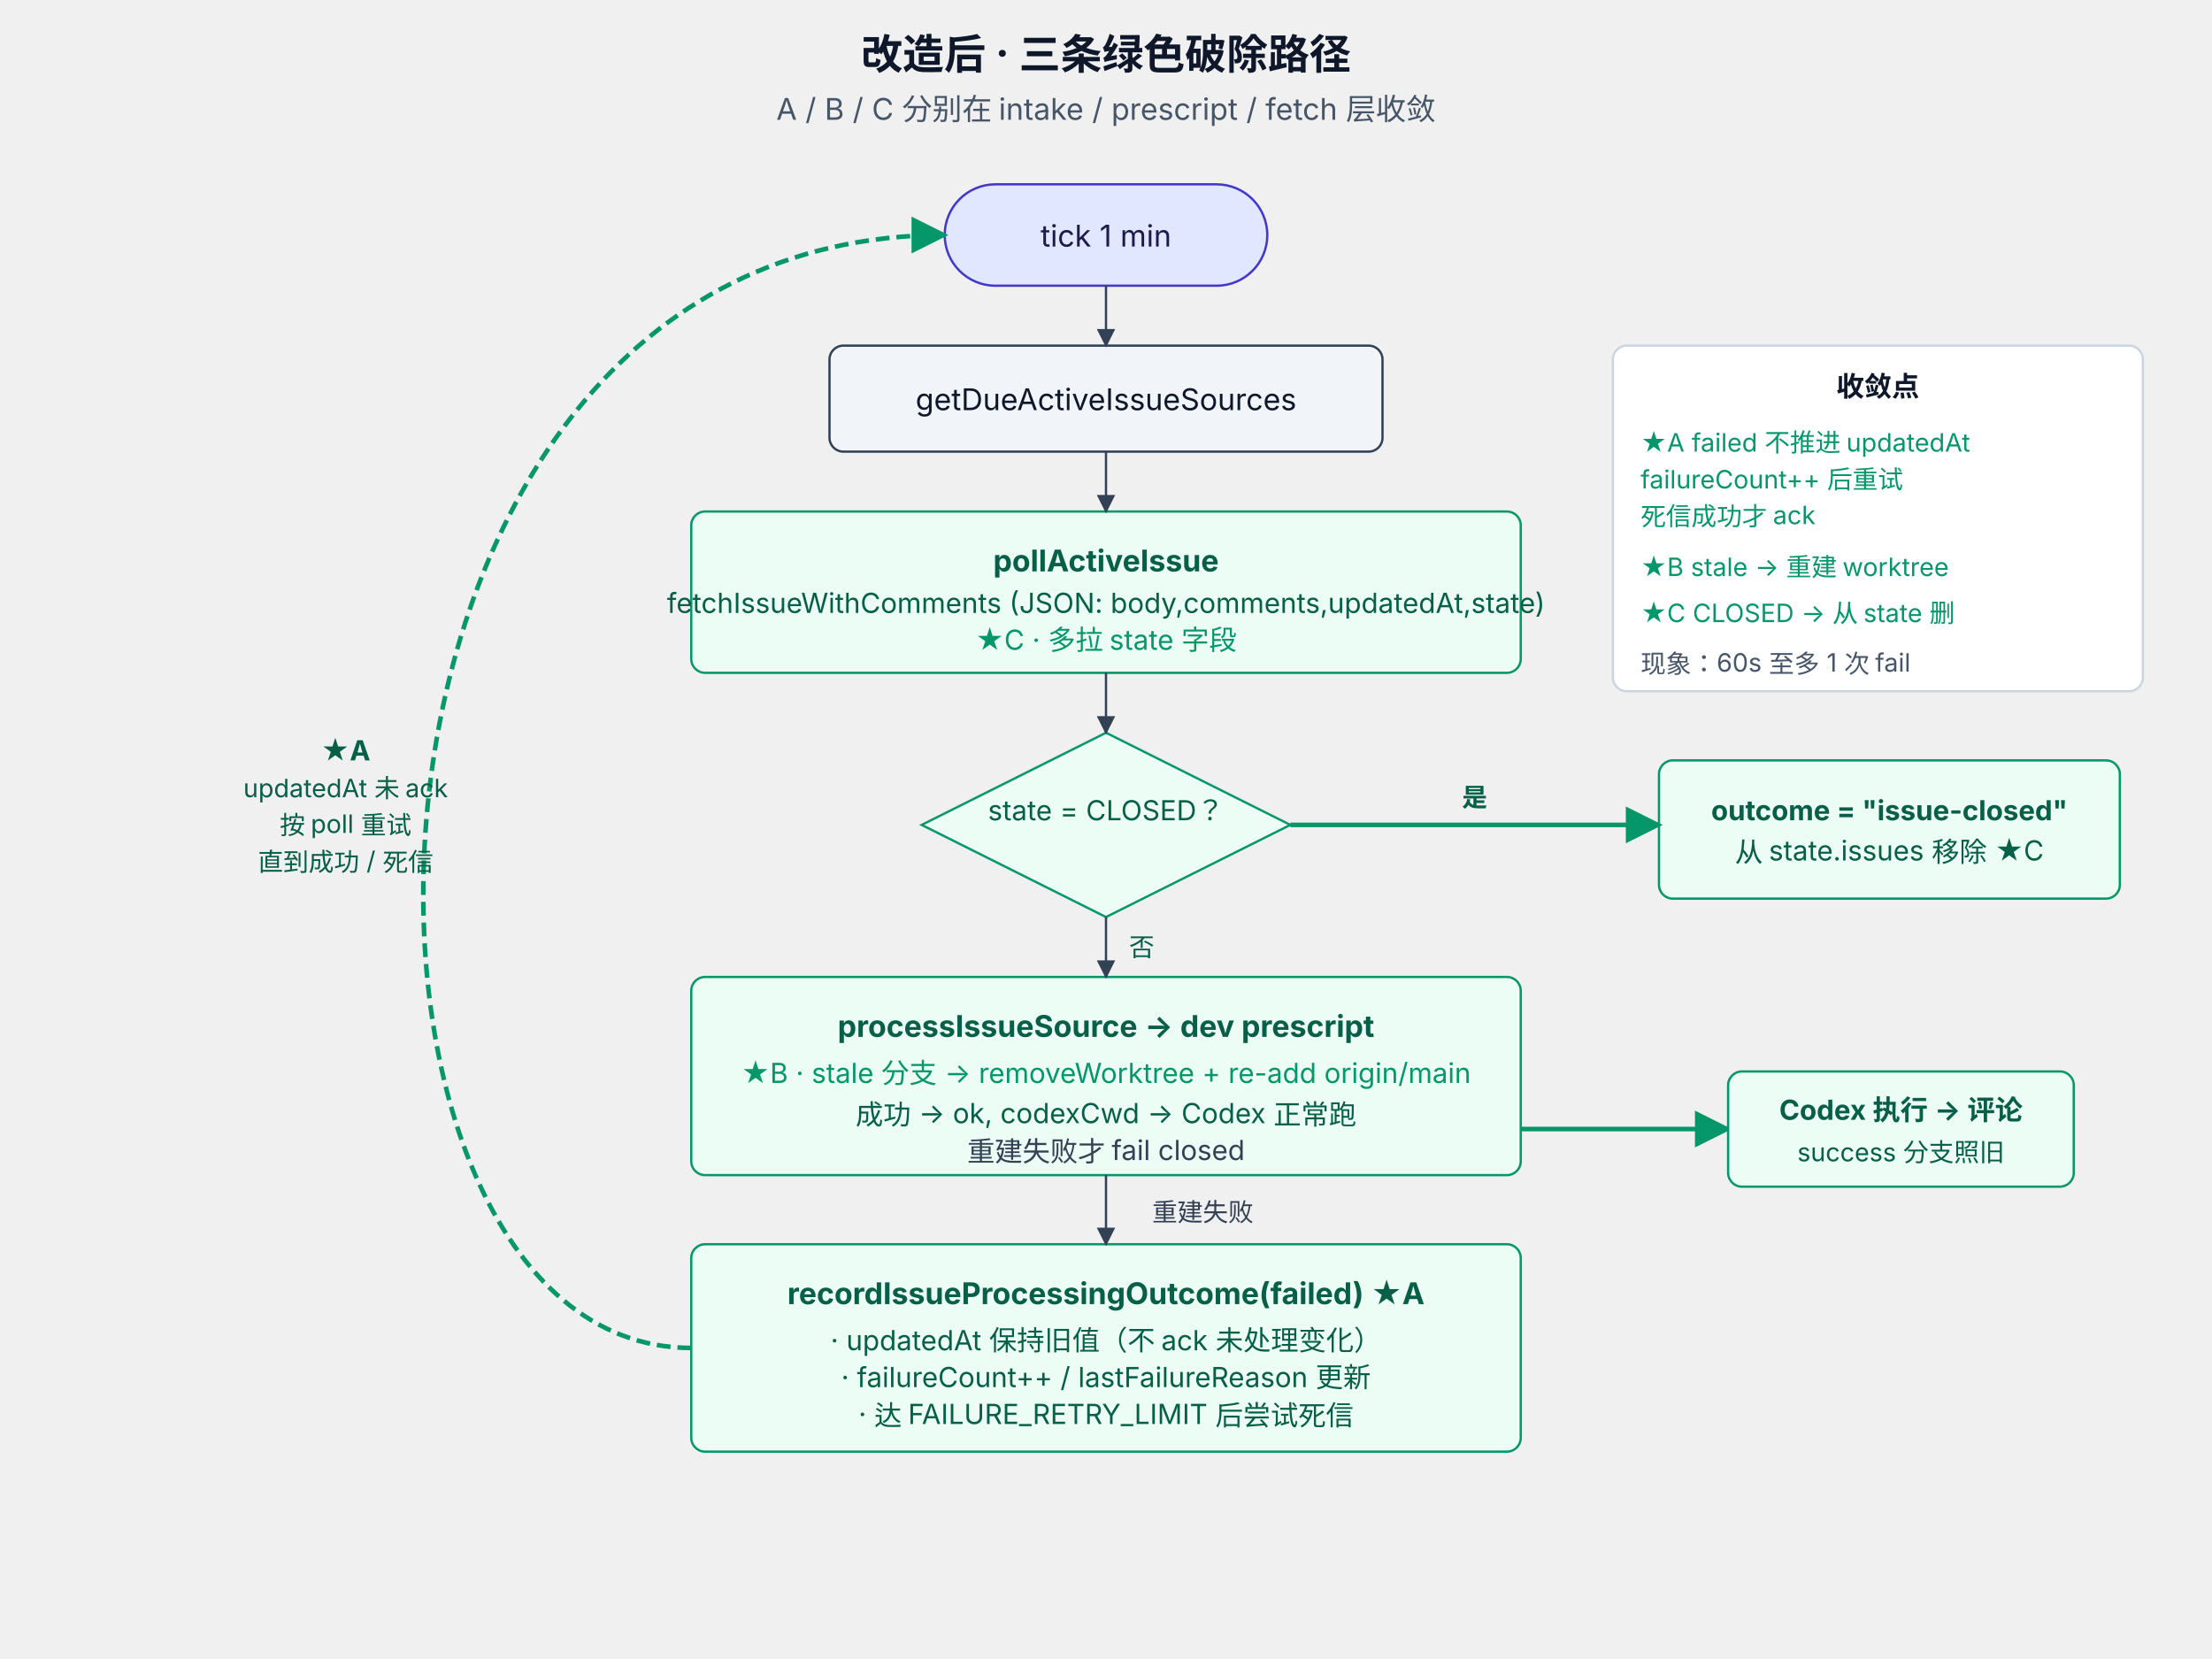
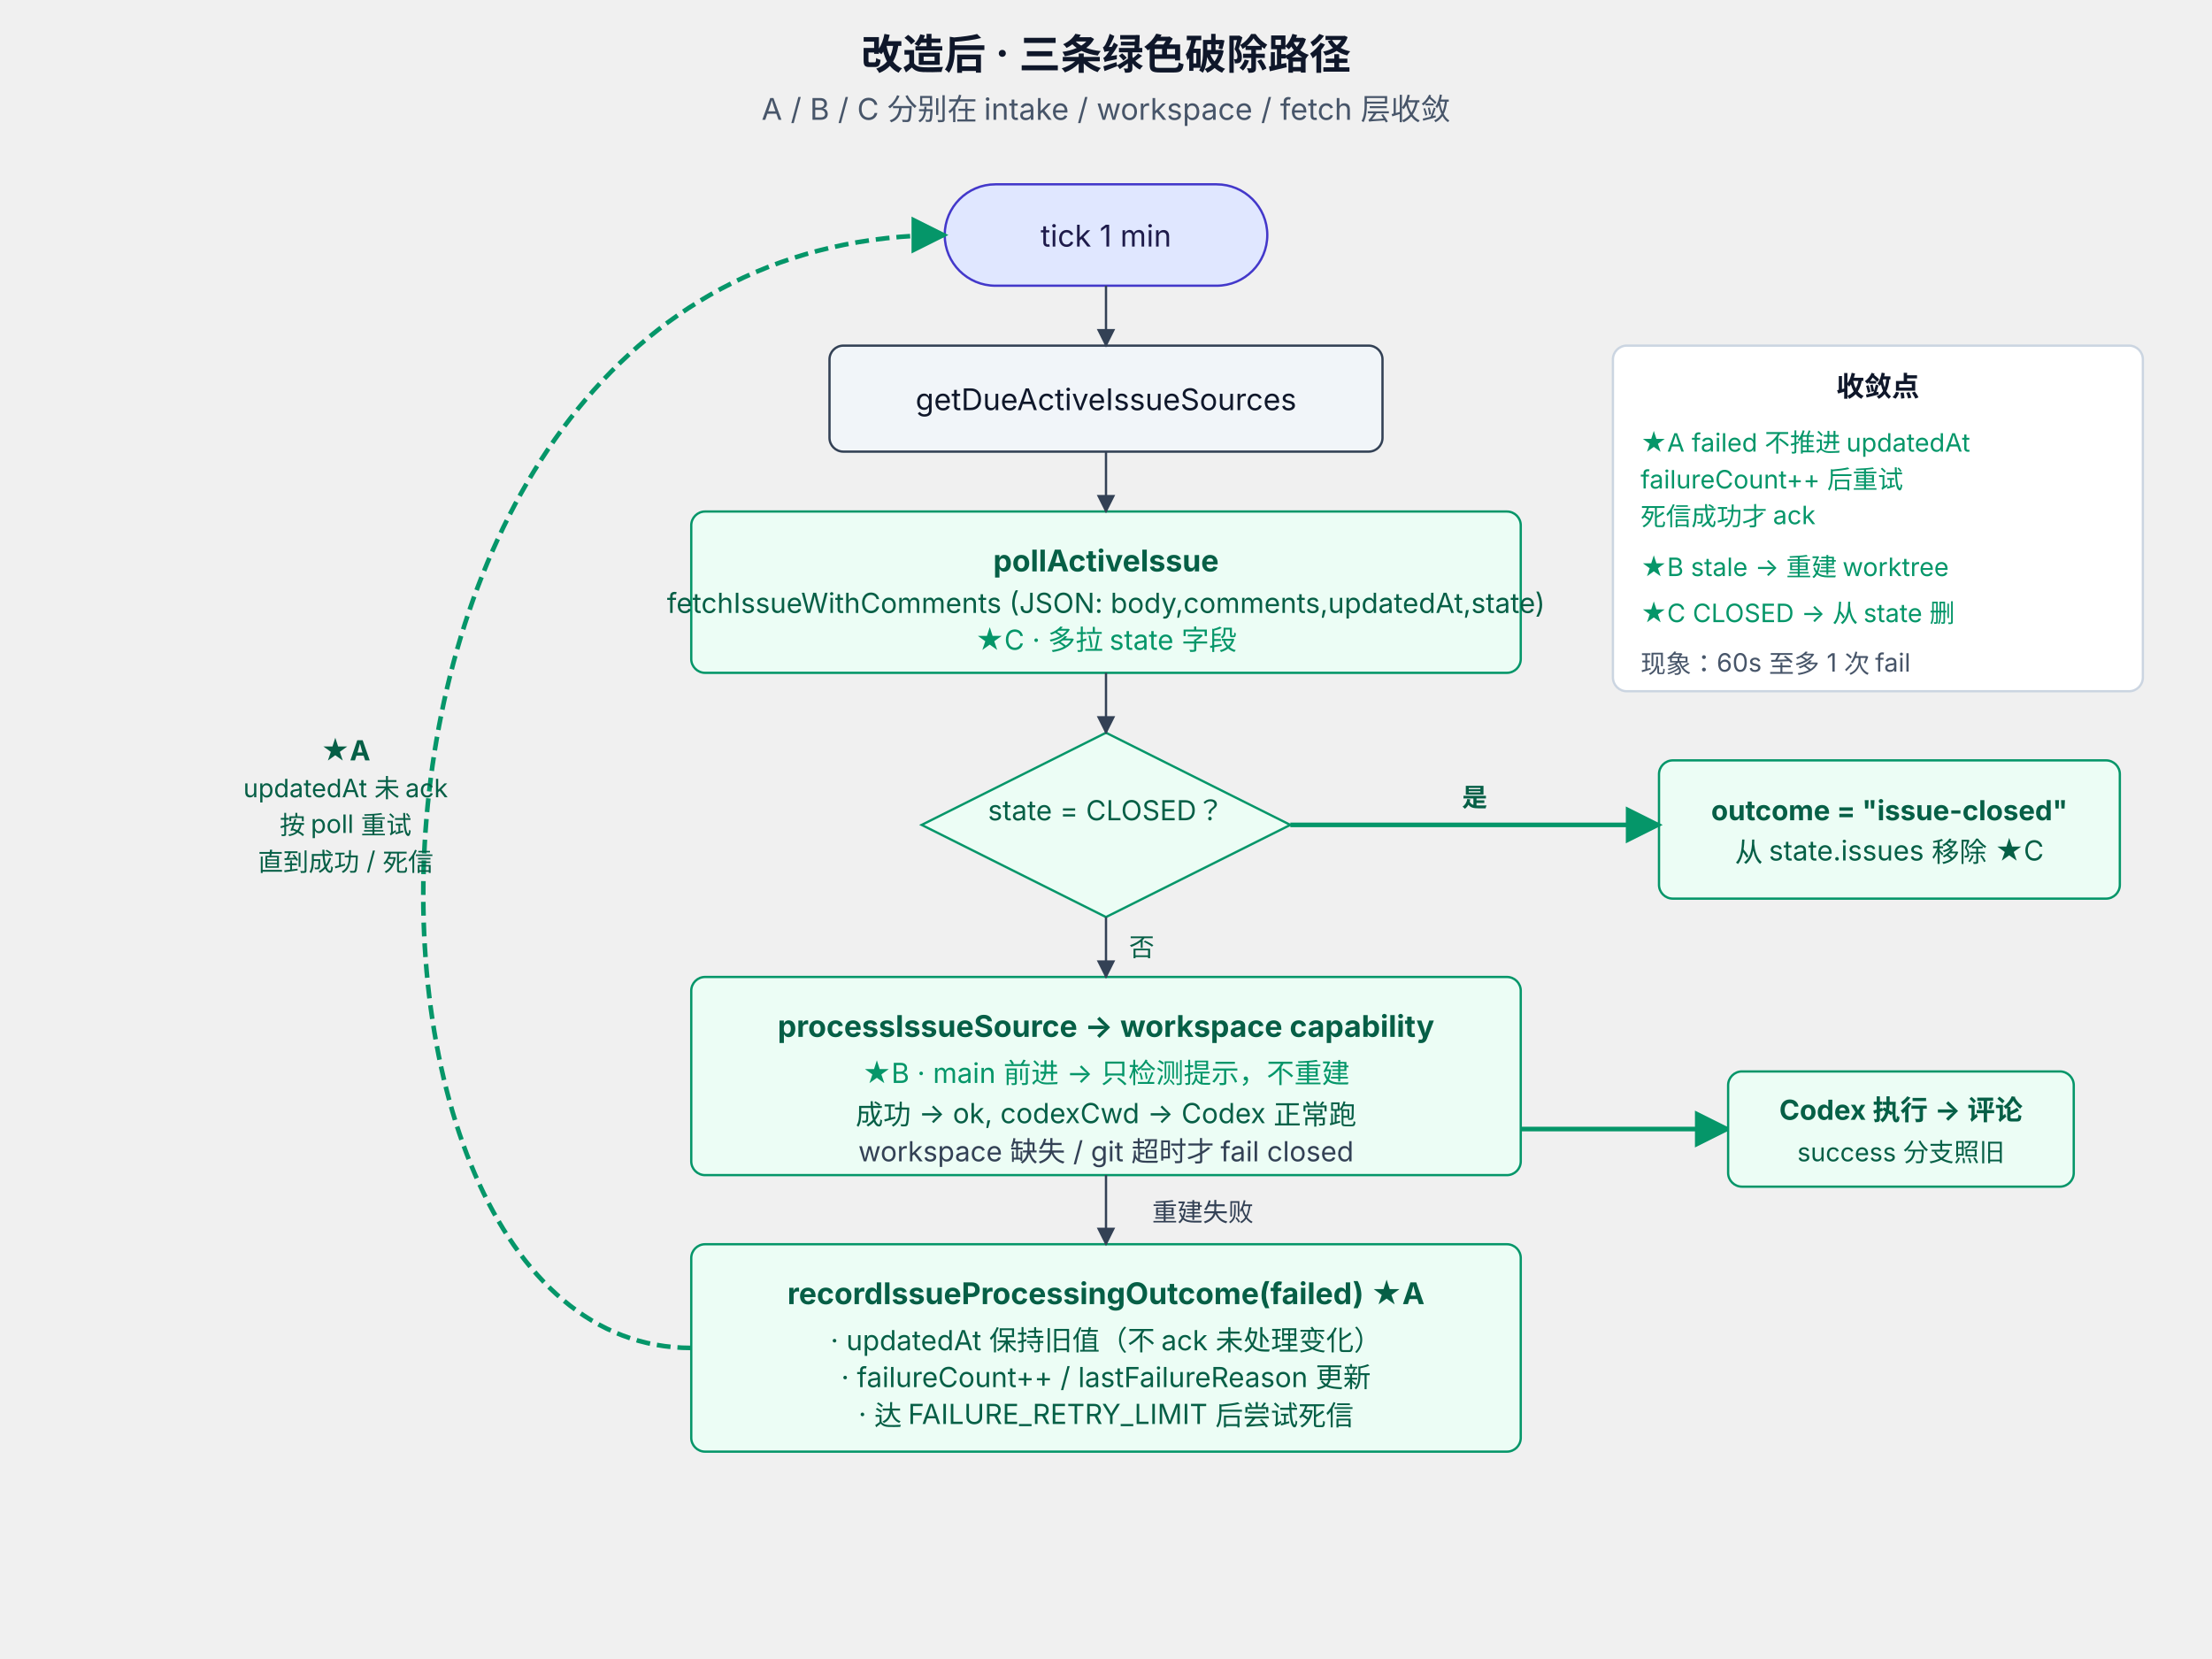
<svg xmlns="http://www.w3.org/2000/svg" viewBox="0 0 960 720" font-family="ui-sans-serif, -apple-system, sans-serif">
  <defs>
    <marker id="arrow2" viewBox="0 0 10 10" refX="9" refY="5" markerWidth="8" markerHeight="8" orient="auto-start-reverse">
      <path d="M0,0 L10,5 L0,10 z" fill="#334155" />
    </marker>
    <marker id="arrowGreen" viewBox="0 0 10 10" refX="9" refY="5" markerWidth="8" markerHeight="8" orient="auto-start-reverse">
      <path d="M0,0 L10,5 L0,10 z" fill="#059669" />
    </marker>
  </defs>
  <text x="480" y="30" text-anchor="middle" font-size="18" font-weight="700" fill="#0f172a">改造后 · 三条绿色破除路径</text>
-   <text x="480" y="52" text-anchor="middle" font-size="13" fill="#475569">A / B / C 分别在 intake / prescript / fetch 层收敛</text>
+   <text x="480" y="52" text-anchor="middle" font-size="13" fill="#475569">A / B / C 分别在 intake / workspace / fetch 层收敛</text>
  <rect x="410" y="80" width="140" height="44" rx="22" fill="#e0e7ff" stroke="#4338ca" />
  <text x="480" y="107" text-anchor="middle" font-size="13" fill="#1e1b4b">tick 1 min</text>
  <rect x="360" y="150" width="240" height="46" rx="6" fill="#f1f5f9" stroke="#334155" />
  <text x="480" y="178" text-anchor="middle" font-size="13" fill="#0f172a">getDueActiveIssueSources</text>
  <rect x="300" y="222" width="360" height="70" rx="6" fill="#ecfdf5" stroke="#059669" />
  <text x="480" y="248" text-anchor="middle" font-size="13" font-weight="700" fill="#065f46">pollActiveIssue</text>
  <text x="480" y="266" text-anchor="middle" font-size="12" fill="#065f46">fetchIssueWithComments (JSON: body,comments,updatedAt,state)</text>
  <text x="480" y="282" text-anchor="middle" font-size="12" fill="#059669">★C · 多拉 state 字段</text>
  <polygon points="480,318 560,358 480,398 400,358" fill="#ecfdf5" stroke="#059669" />
  <text x="480" y="356" text-anchor="middle" font-size="12" fill="#065f46">state = CLOSED？</text>
  <rect x="720" y="330" width="200" height="60" rx="6" fill="#ecfdf5" stroke="#059669" />
  <text x="820" y="356" text-anchor="middle" font-size="12" font-weight="700" fill="#065f46">outcome = "issue-closed"</text>
  <text x="820" y="374" text-anchor="middle" font-size="12" fill="#065f46">从 state.issues 移除 ★C</text>
  <rect x="300" y="424" width="360" height="86" rx="6" fill="#ecfdf5" stroke="#059669" />
-   <text x="480" y="450" text-anchor="middle" font-size="13" font-weight="700" fill="#065f46">processIssueSource → dev prescript</text>
-   <text x="480" y="470" text-anchor="middle" font-size="12" fill="#059669">★B · stale 分支 → removeWorktree + re-add origin/main</text>
+   <text x="480" y="450" text-anchor="middle" font-size="13" font-weight="700" fill="#065f46">processIssueSource → workspace capability</text>
+   <text x="480" y="470" text-anchor="middle" font-size="12" fill="#059669">★B · main 前进 → 只检测提示，不重建</text>
  <text x="480" y="488" text-anchor="middle" font-size="12" fill="#065f46">成功 → ok, codexCwd → Codex 正常跑</text>
-   <text x="480" y="504" text-anchor="middle" font-size="12" fill="#334155">重建失败才 fail closed</text>
+   <text x="480" y="504" text-anchor="middle" font-size="12" fill="#334155">workspace 缺失 / git 超时才 fail closed</text>
  <rect x="300" y="540" width="360" height="90" rx="6" fill="#ecfdf5" stroke="#059669" />
  <text x="480" y="566" text-anchor="middle" font-size="13" font-weight="700" fill="#065f46">recordIssueProcessingOutcome(failed) ★A</text>
  <text x="480" y="586" text-anchor="middle" font-size="12" fill="#065f46">· updatedAt 保持旧值（不 ack 未处理变化）</text>
  <text x="480" y="602" text-anchor="middle" font-size="12" fill="#065f46">· failureCount++ / lastFailureReason 更新</text>
  <text x="480" y="618" text-anchor="middle" font-size="12" fill="#065f46">· 达 FAILURE_RETRY_LIMIT 后尝试死信</text>
  <line x1="480" y1="124" x2="480" y2="150" stroke="#334155" marker-end="url(#arrow2)" />
  <line x1="480" y1="196" x2="480" y2="222" stroke="#334155" marker-end="url(#arrow2)" />
  <line x1="480" y1="292" x2="480" y2="318" stroke="#334155" marker-end="url(#arrow2)" />
  <line x1="480" y1="398" x2="480" y2="424" stroke="#334155" marker-end="url(#arrow2)" />
  <text x="490" y="415" font-size="11" fill="#065f46">否</text>
  <line x1="480" y1="510" x2="480" y2="540" stroke="#334155" marker-end="url(#arrow2)" />
  <text x="500" y="530" font-size="11" fill="#334155">重建失败</text>
  <line x1="560" y1="358" x2="720" y2="358" stroke="#059669" stroke-width="2" marker-end="url(#arrowGreen)" />
  <text x="640" y="350" text-anchor="middle" font-size="11" font-weight="700" fill="#065f46">是</text>
  <line x1="660" y1="490" x2="750" y2="490" stroke="#059669" stroke-width="2" marker-end="url(#arrowGreen)" />
  <rect x="750" y="465" width="150" height="50" rx="6" fill="#ecfdf5" stroke="#059669" />
  <text x="825" y="486" text-anchor="middle" font-size="12" font-weight="700" fill="#065f46">Codex 执行 → 评论</text>
  <text x="825" y="504" text-anchor="middle" font-size="11" fill="#065f46">success 分支照旧</text>
  <path d="M 300,585 C 130,585 130,102 410,102" fill="none" stroke="#059669" stroke-width="2" stroke-dasharray="6,3" marker-end="url(#arrowGreen)" />
  <text x="150" y="330" text-anchor="middle" font-size="12" font-weight="700" fill="#065f46">★A</text>
  <text x="150" y="346" text-anchor="middle" font-size="11" fill="#065f46">updatedAt 未 ack</text>
  <text x="150" y="362" text-anchor="middle" font-size="11" fill="#065f46">按 poll 重试</text>
  <text x="150" y="378" text-anchor="middle" font-size="11" fill="#065f46">直到成功 / 死信</text>
  <rect x="700" y="150" width="230" height="150" rx="6" fill="#ffffff" stroke="#cbd5e1" />
  <text x="815" y="172" text-anchor="middle" font-size="12" font-weight="700" fill="#0f172a">收敛点</text>
  <text x="712" y="196" font-size="11" fill="#059669">★A failed 不推进 updatedAt</text>
  <text x="712" y="212" font-size="11" fill="#059669">    failureCount++ 后重试</text>
  <text x="712" y="228" font-size="11" fill="#059669">    死信成功才 ack</text>
  <text x="712" y="250" font-size="11" fill="#059669">★B stale → 重建 worktree</text>
  <text x="712" y="270" font-size="11" fill="#059669">★C CLOSED → 从 state 删</text>
  <text x="712" y="292" font-size="11" fill="#475569">现象：60s 至多 1 次 fail</text>
</svg>
